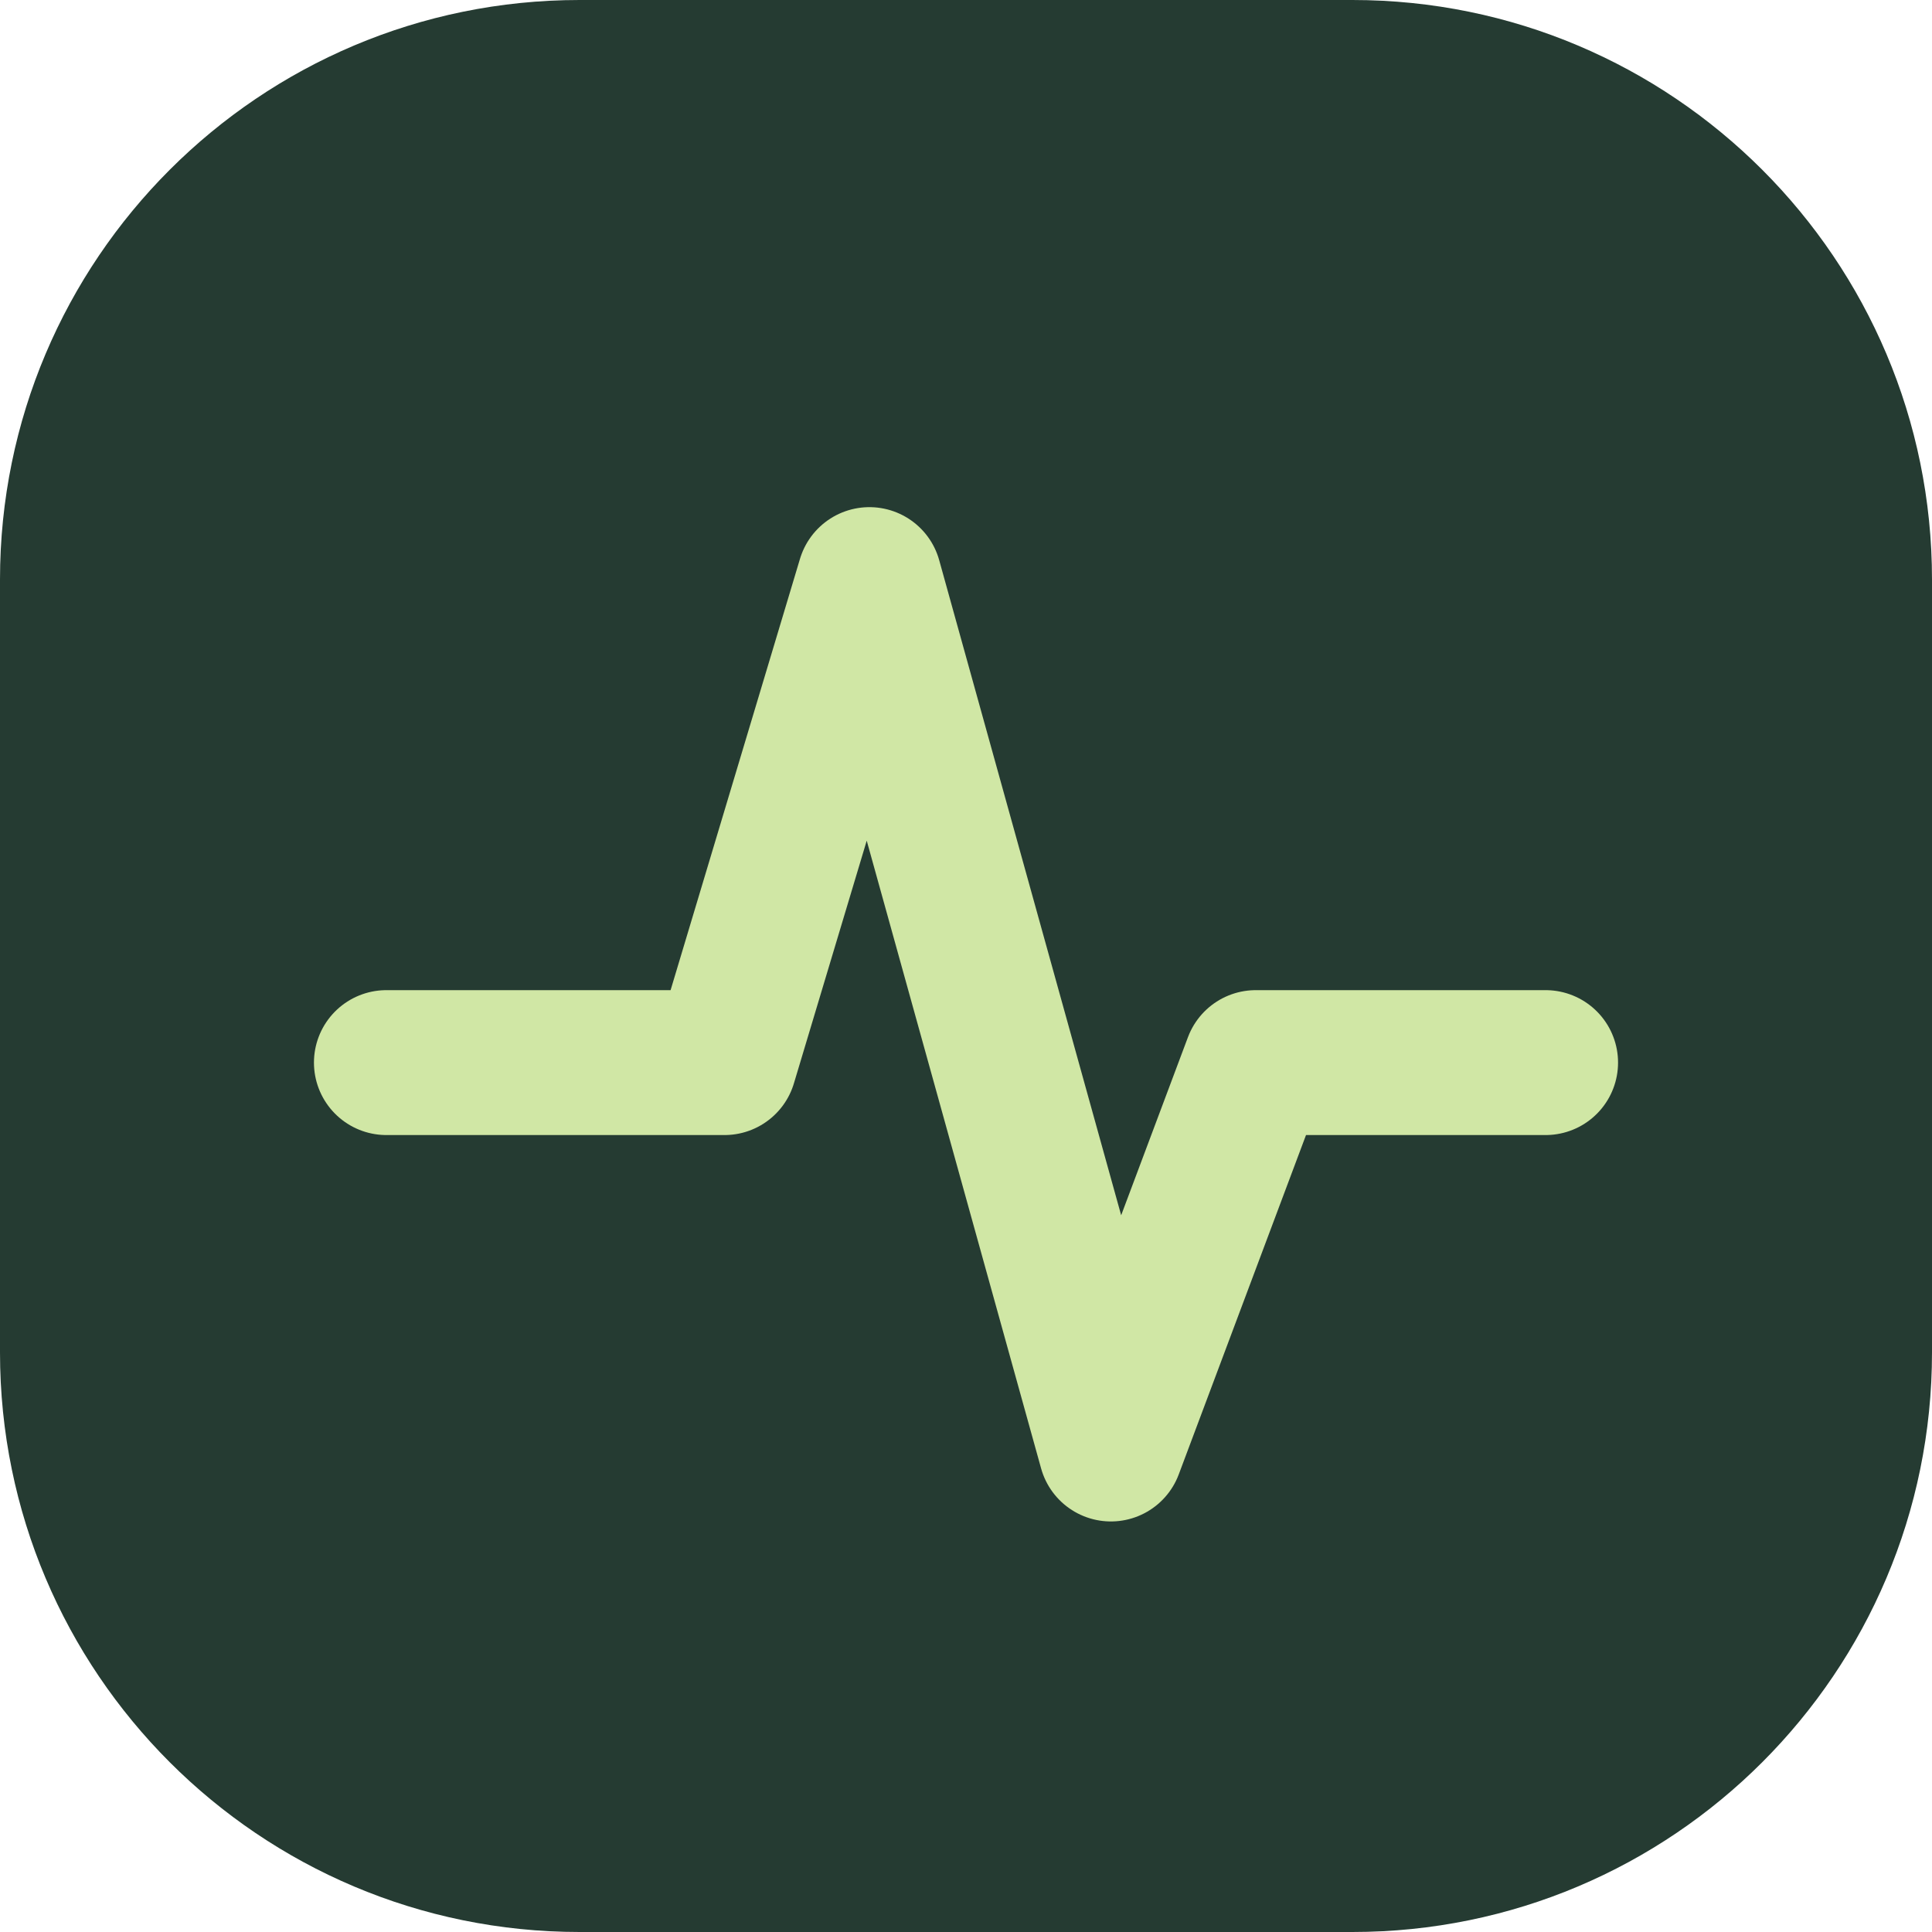
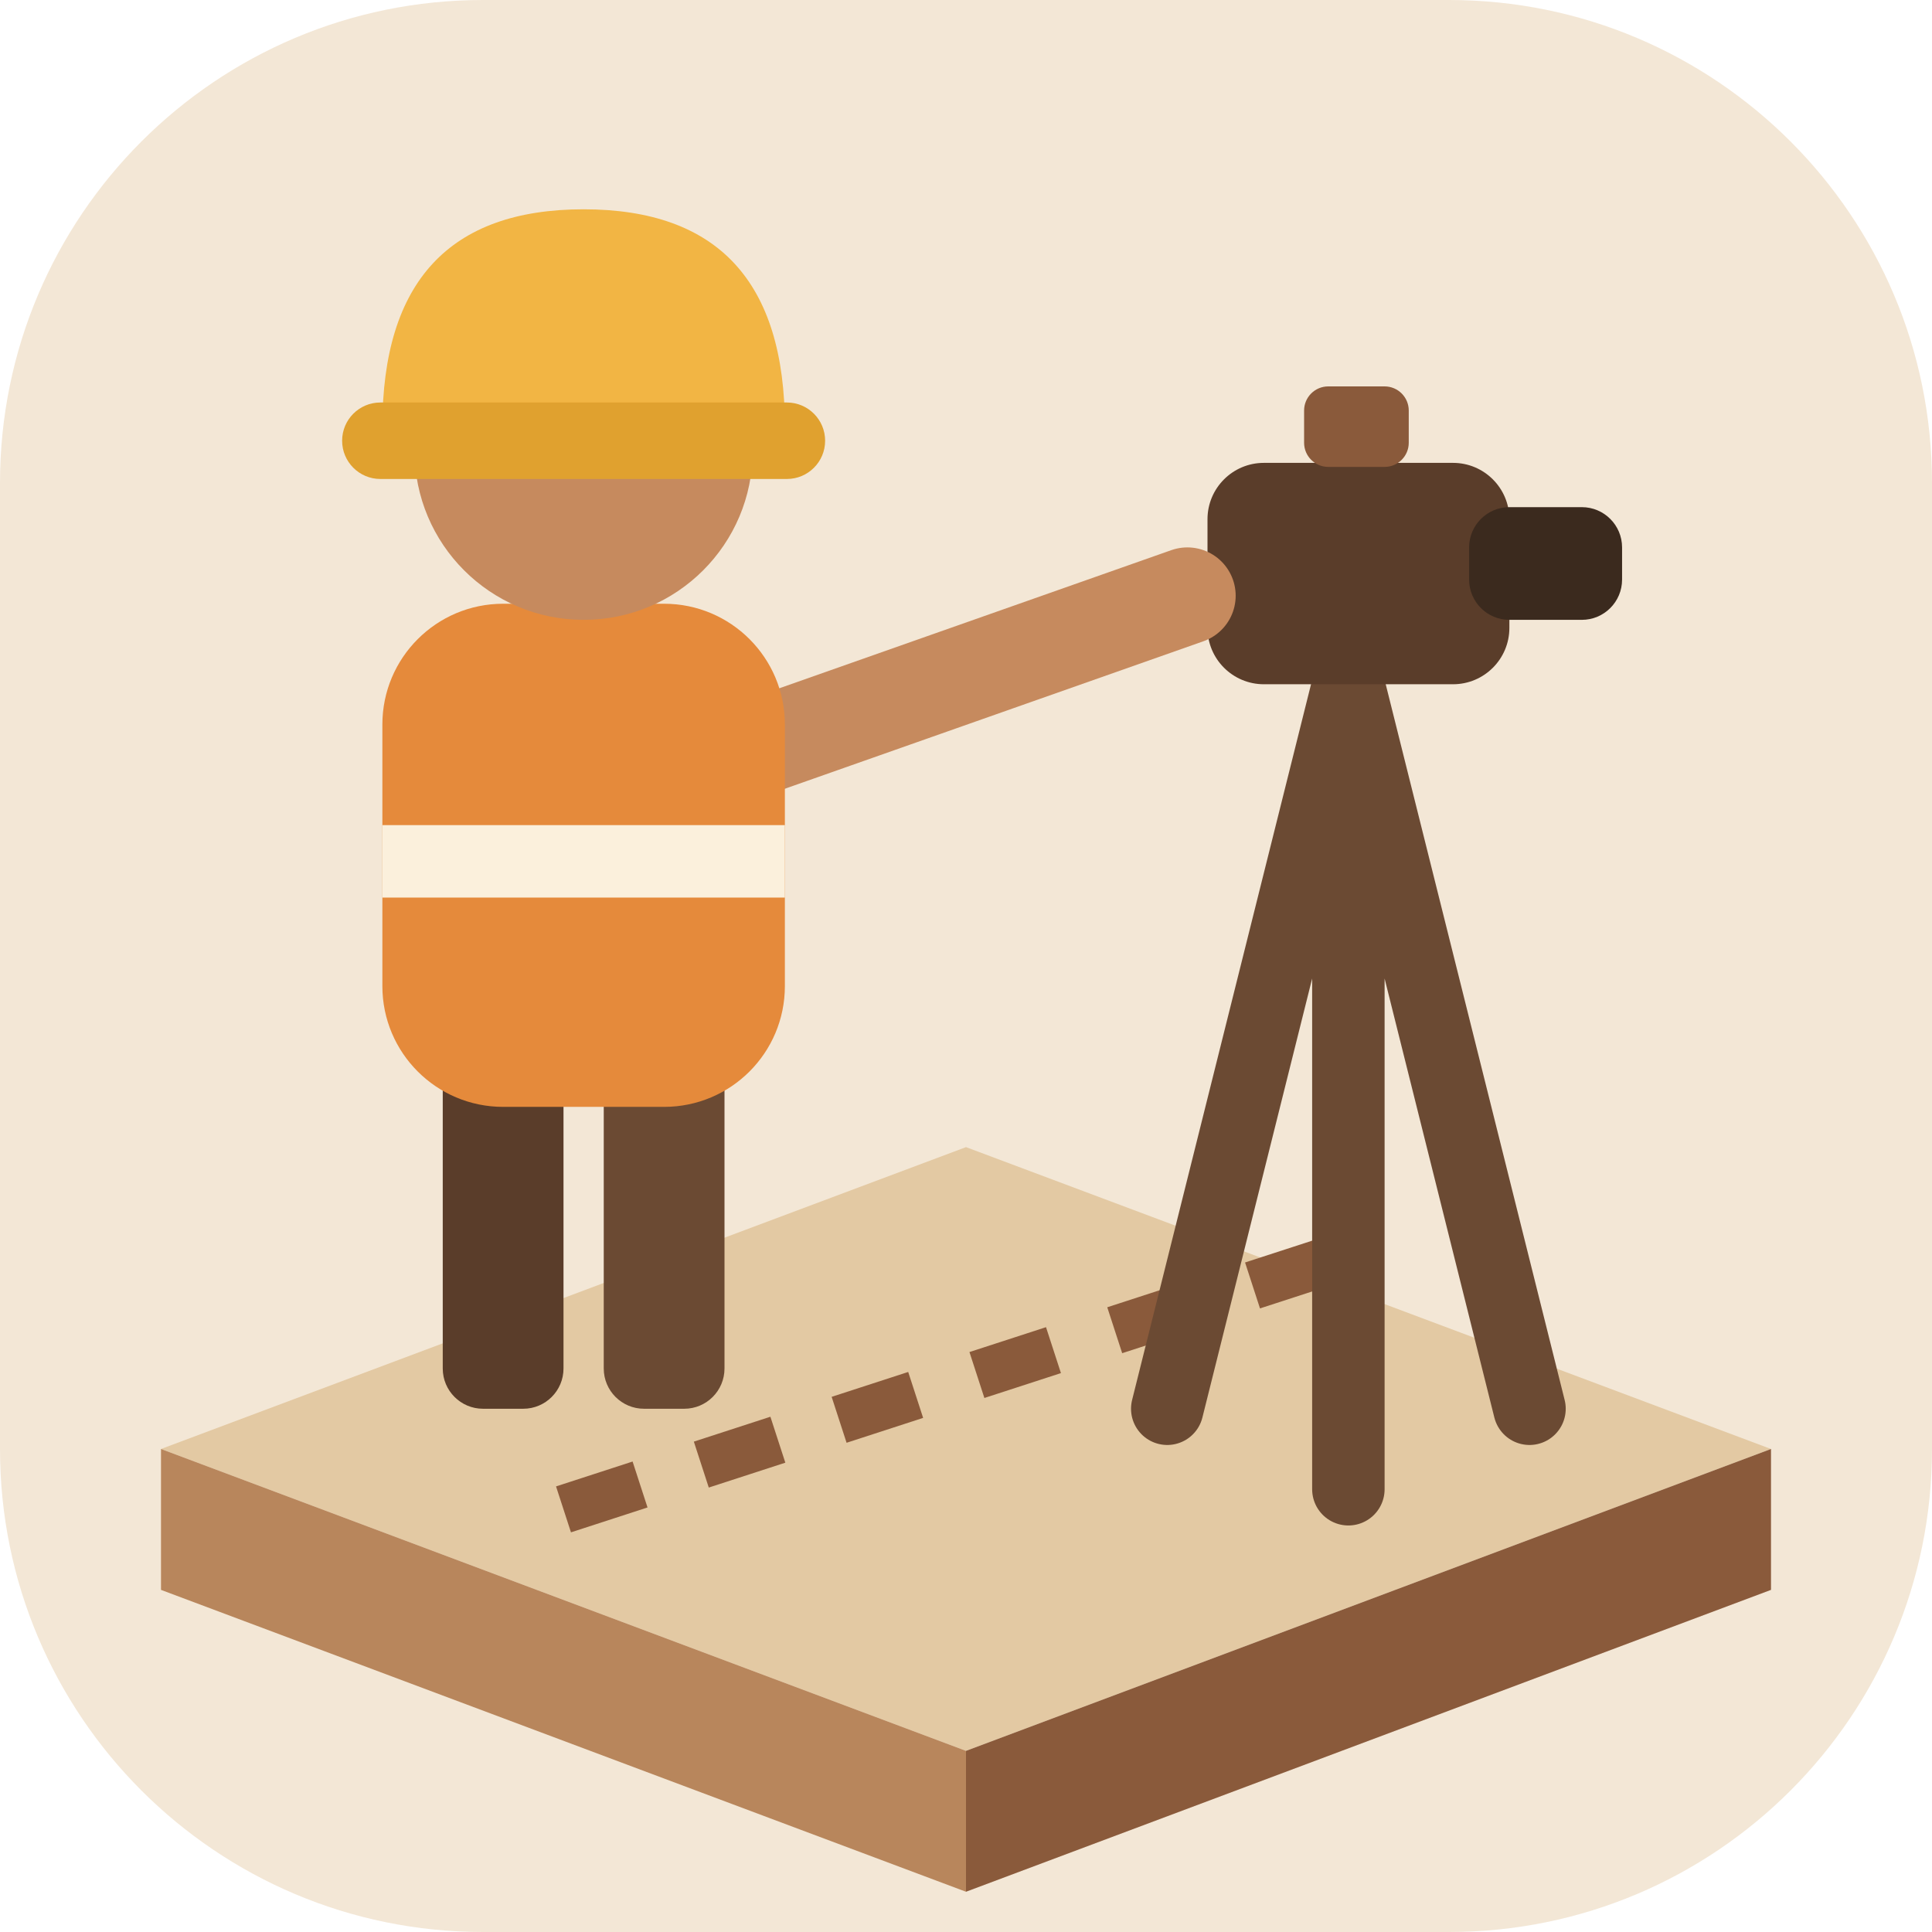
- <svg xmlns="http://www.w3.org/2000/svg" viewBox="0 0 40 40">
-   <rect width="40" height="40" rx="12" fill="#253b32" />
-   <path d="M8 22h7l3-10 5 18 3-8h6" fill="none" stroke="#d0e7a5" stroke-width="3" stroke-linecap="round" stroke-linejoin="round" />
+ <svg xmlns="http://www.w3.org/2000/svg" viewBox="0 0 48 48">
+   <rect width="48" height="48" rx="12" fill="#f3e7d6" />
+   <polygon points="4,36 24,28.5 44,36 24,43.5" fill="#e3c9a3" />
+   <polygon points="4,36 24,43.5 24,47 4,39.5" fill="#b8865c" />
+   <polygon points="24,43.5 44,36 44,39.5 24,47" fill="#8a5a3b" />
+   <path d="M14 37.5 L34 31" stroke="#8a5a3b" stroke-width="1.2" stroke-dasharray="2 1.6" />
+   <path d="M33.5 17 L29 35 M33.5 17 V37 M33.5 17 L38 35" stroke="#6b4a33" stroke-width="1.8" stroke-linecap="round" />
+   <rect x="30" y="11.5" width="7.5" height="5.5" rx="1.4" fill="#5a3d2a" />
+   <rect x="36.5" y="12.6" width="3.8" height="2.8" rx="1" fill="#3b2a1e" />
+   <rect x="32.4" y="9.6" width="2.6" height="2" rx=".6" fill="#8a5a3b" />
+   <rect x="11" y="26" width="3" height="9" rx="1" fill="#5a3d2a" />
+   <rect x="15" y="26" width="3" height="9" rx="1" fill="#6b4a33" />
+   <path d="M19 18.5 L29.5 14.8" stroke="#c68a5e" stroke-width="2.4" stroke-linecap="round" />
+   <rect x="9.5" y="15" width="10" height="12.5" rx="3" fill="#e58a3b" />
+   <rect x="9.5" y="20.5" width="10" height="1.8" fill="#fbf0dc" />
+   <circle cx="14.5" cy="11.2" r="4.2" fill="#c68a5e" />
+   <path d="M9.5 10.6Q9.5 5.2 14.5 5.2Q19.5 5.2 19.5 10.6Z" fill="#f2b544" />
+   <rect x="8.5" y="10" width="12" height="1.9" rx=".95" fill="#e0a12f" />
</svg>
